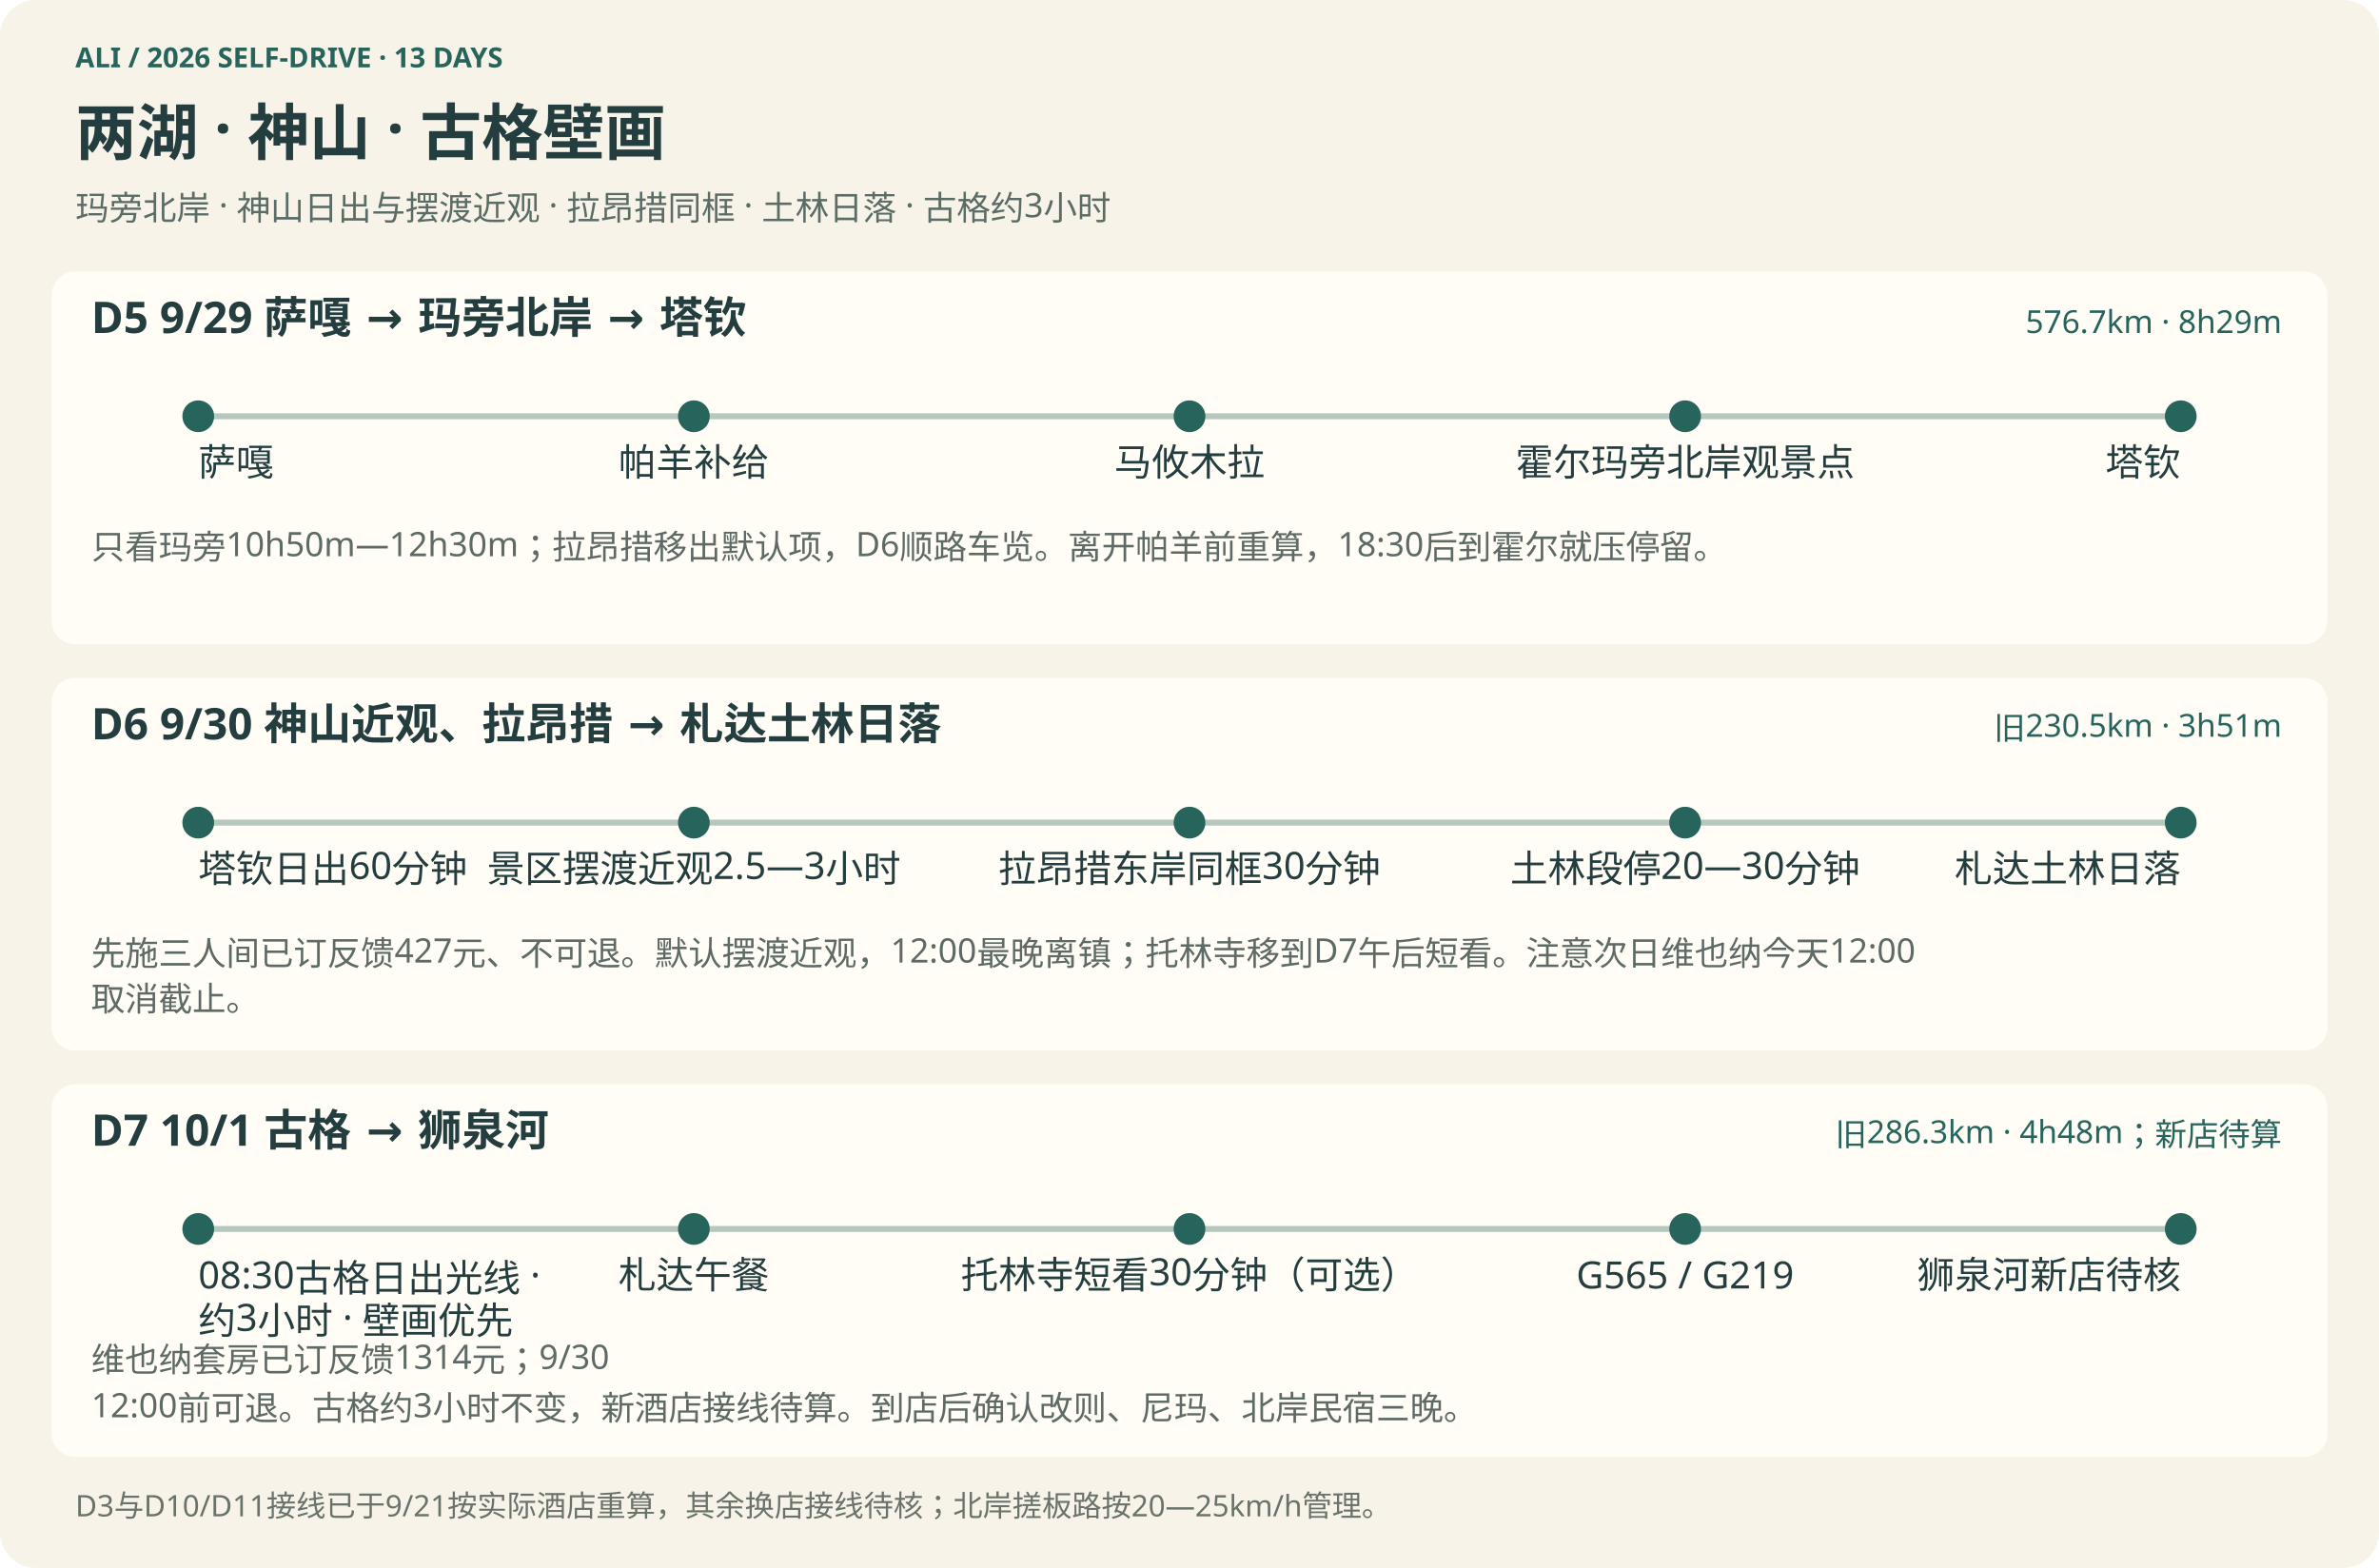
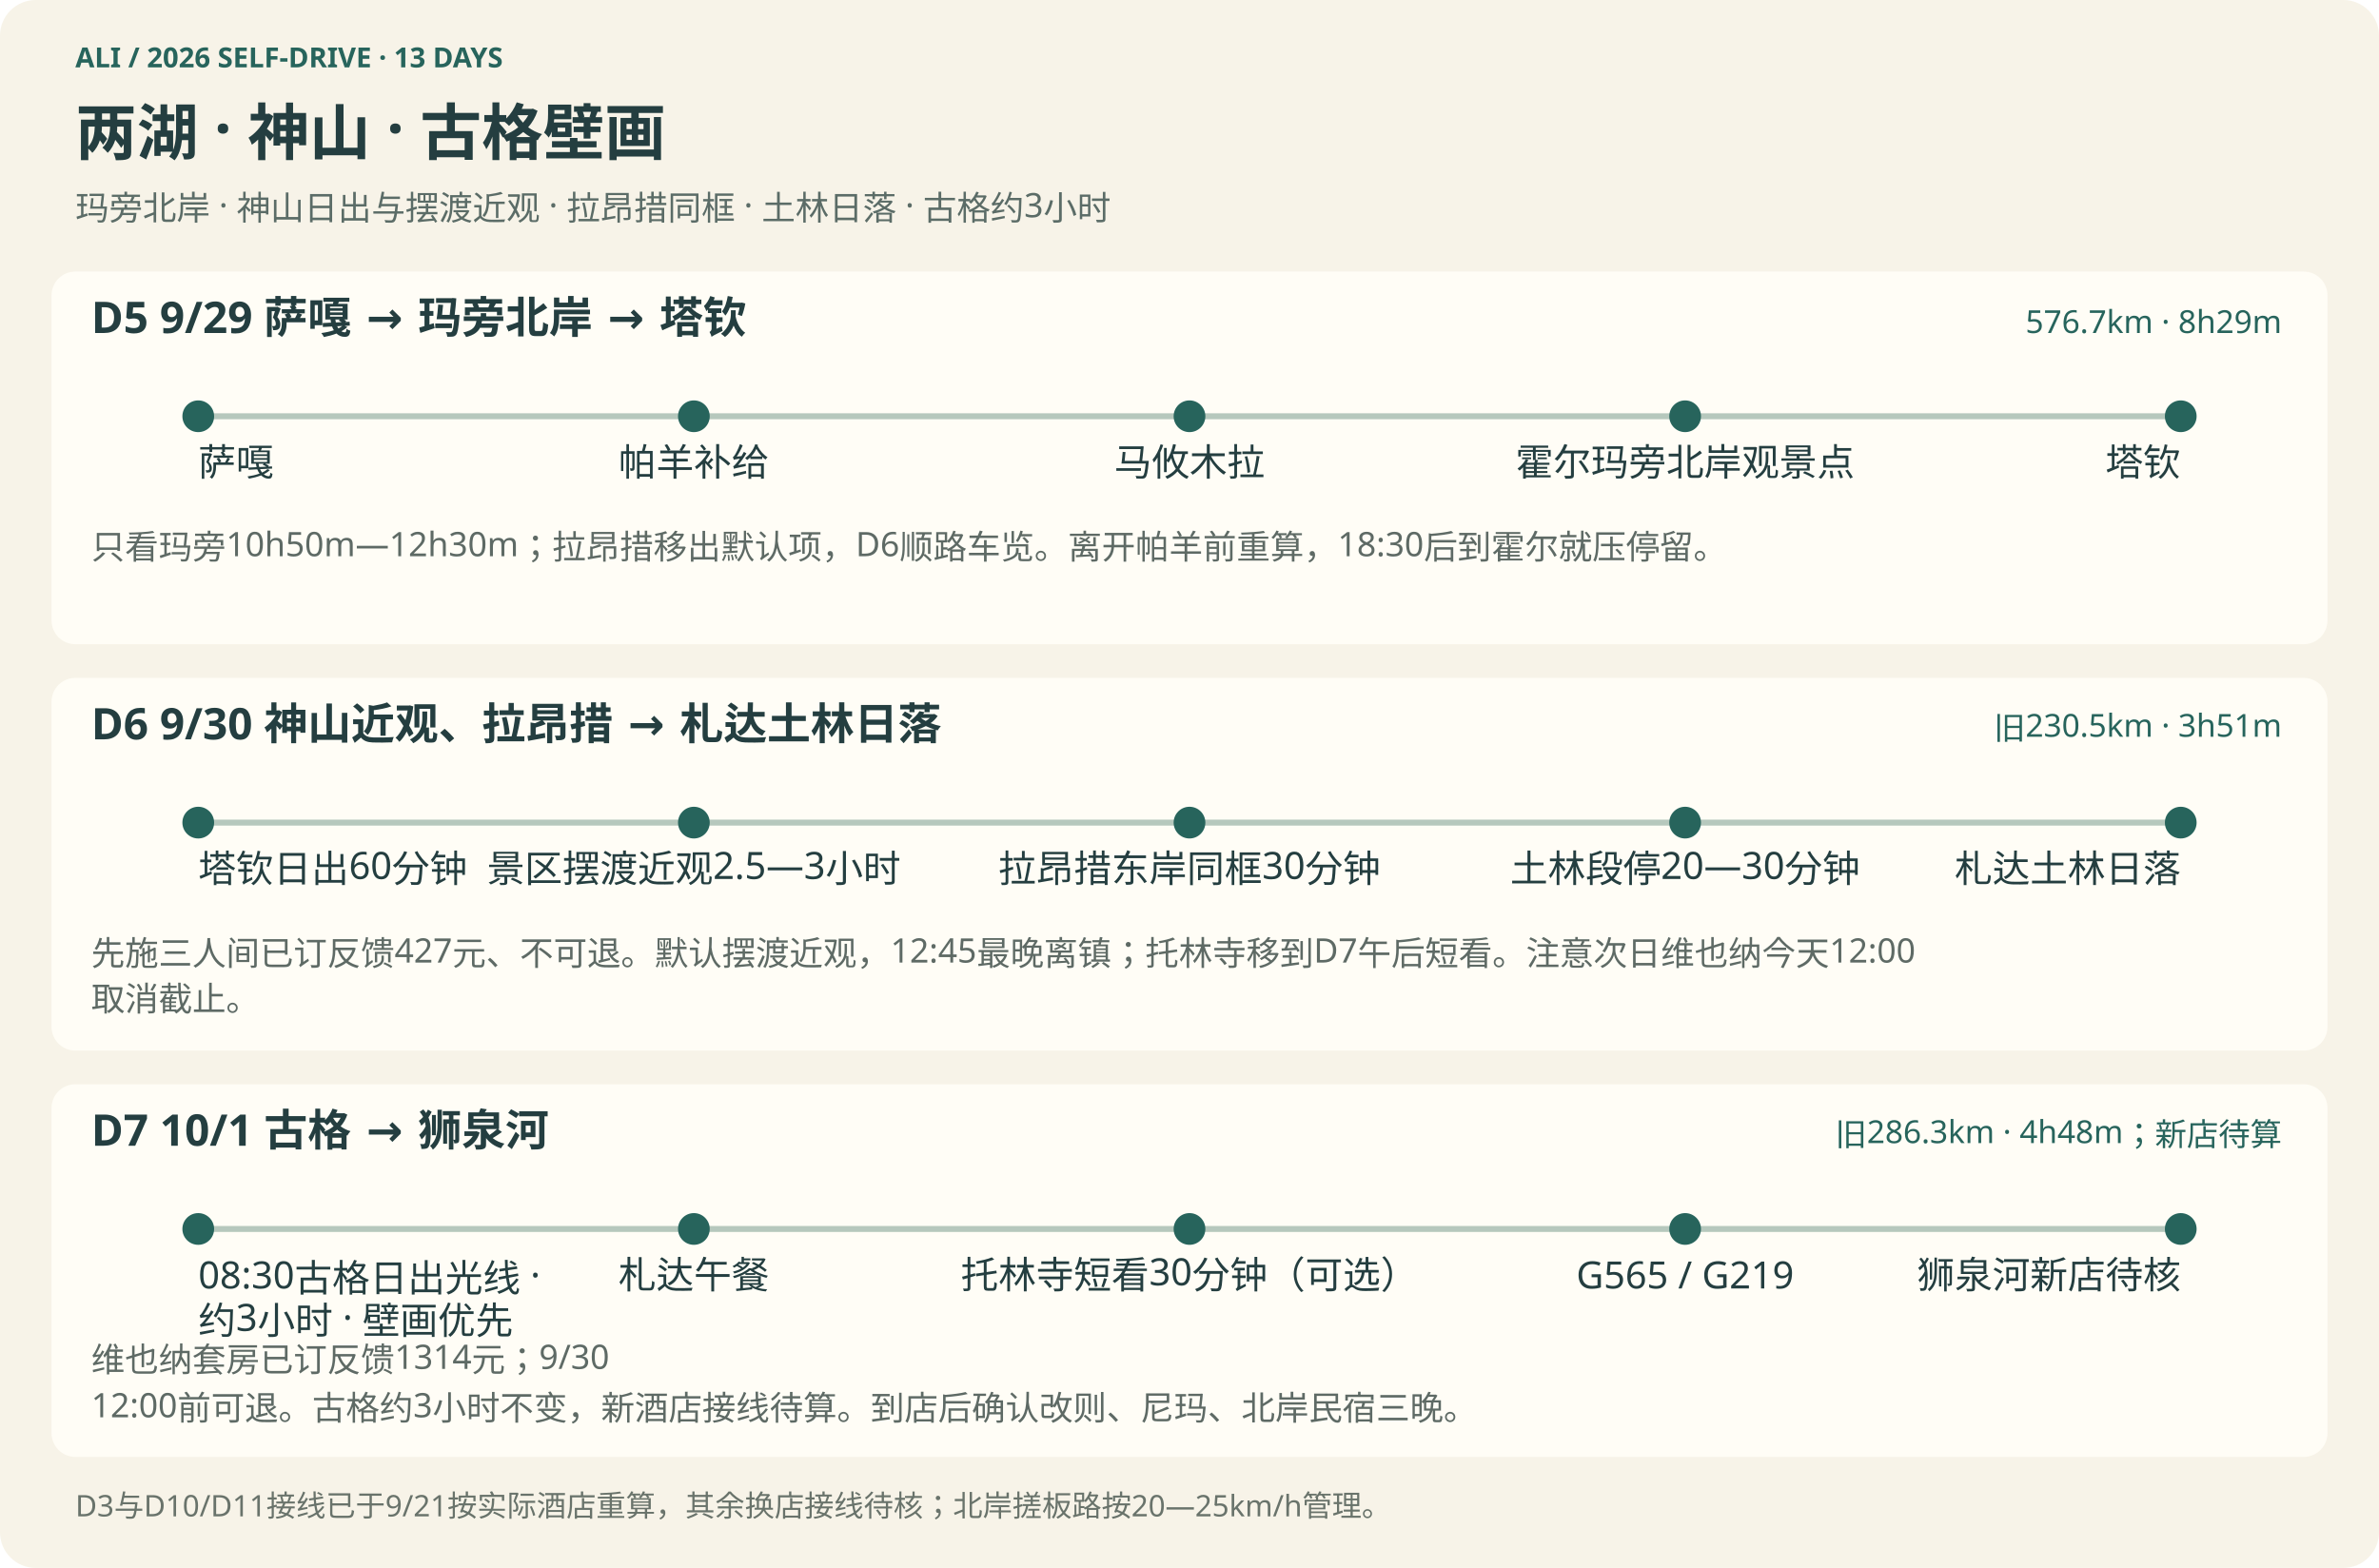
<svg xmlns="http://www.w3.org/2000/svg" viewBox="0 0 1200 791" class="ali-route-map" role="img">
  <g font-family="PingFang SC,Microsoft YaHei,sans-serif">
    <rect width="1200" height="791" rx="18" fill="#f7f3e8" />
    <text x="38.0" y="34.0" font-size="14" fill="#27645c" text-anchor="start" font-weight="600">ALI / 2026     SELF-DRIVE · 13 DAYS</text>
    <text x="38.0" y="78.0" font-size="31" fill="#243e40" text-anchor="start" font-weight="700">两湖 · 神山 · 古格壁画</text>
    <text x="38.0" y="111.0" font-size="17" fill="#5b6c67" text-anchor="start" font-weight="400">玛旁北岸 · 神山日出与摆渡近观 · 拉昂措同框 · 土林日落 · 古格约3小时</text>
    <rect x="26" y="137" width="1148" height="188" rx="12" fill="#fffdf6" />
    <text x="46.0" y="168.0" font-size="22" fill="#243e40" text-anchor="start" font-weight="600">D5  9/29  萨嘎 → 玛旁北岸 → 塔钦</text>
    <text x="1151.0" y="168.0" font-size="16" fill="#27645c" text-anchor="end" font-weight="400">576.7km · 8h29m</text>
    <g data-layer="route-a">
      <line x1="100" y1="210" x2="1100" y2="210" stroke="#b6c8bd" stroke-width="3" />
    </g>
    <g data-layer="sights-core">
      <g class="point tier-1" data-point-id="d5-stop-0" data-title="萨嘎" data-summary="只看玛旁10h50m—12h30m；拉昂措移出默认项，D6顺路车览。离开帕羊前重算，18:30后到霍尔就压停留。" data-day-a="D5" data-kind="viewpoint" data-tier="1" data-action="core" data-status="documented" data-route-scope="A" data-elevation="" data-cost-basis="导航核查日期见日卡；点位与连线不是停车、准入或飞行许可。">
        <circle class="point-symbol" cx="100.0" cy="210" r="8" fill="#27645c" />
        <text x="100.0" y="240.0" font-size="19" fill="#243e40" text-anchor="start" font-weight="500">萨嘎</text>
      </g>
      <g class="point tier-1" data-point-id="d5-stop-1" data-title="帕羊补给" data-summary="只看玛旁10h50m—12h30m；拉昂措移出默认项，D6顺路车览。离开帕羊前重算，18:30后到霍尔就压停留。" data-day-a="D5" data-kind="viewpoint" data-tier="1" data-action="core" data-status="documented" data-route-scope="A" data-elevation="" data-cost-basis="导航核查日期见日卡；点位与连线不是停车、准入或飞行许可。">
        <circle class="point-symbol" cx="350.0" cy="210" r="8" fill="#27645c" />
        <text x="350.0" y="240.0" font-size="19" fill="#243e40" text-anchor="middle" font-weight="500">帕羊补给</text>
      </g>
      <g class="point tier-1" data-point-id="d5-stop-2" data-title="马攸木拉" data-summary="只看玛旁10h50m—12h30m；拉昂措移出默认项，D6顺路车览。离开帕羊前重算，18:30后到霍尔就压停留。" data-day-a="D5" data-kind="viewpoint" data-tier="1" data-action="core" data-status="documented" data-route-scope="A" data-elevation="" data-cost-basis="导航核查日期见日卡；点位与连线不是停车、准入或飞行许可。">
        <circle class="point-symbol" cx="600.0" cy="210" r="8" fill="#27645c" />
        <text x="600.0" y="240.0" font-size="19" fill="#243e40" text-anchor="middle" font-weight="500">马攸木拉</text>
      </g>
      <g class="point tier-1" data-point-id="d5-stop-3" data-title="霍尔玛旁北岸观景点" data-summary="只看玛旁10h50m—12h30m；拉昂措移出默认项，D6顺路车览。离开帕羊前重算，18:30后到霍尔就压停留。" data-day-a="D5" data-kind="viewpoint" data-tier="1" data-action="core" data-status="documented" data-route-scope="A" data-elevation="" data-cost-basis="导航核查日期见日卡；点位与连线不是停车、准入或飞行许可。">
        <circle class="point-symbol" cx="850.0" cy="210" r="8" fill="#27645c" />
        <text x="850.0" y="240.0" font-size="19" fill="#243e40" text-anchor="middle" font-weight="500">霍尔玛旁北岸观景点</text>
      </g>
      <g class="point tier-1" data-point-id="d5-stop-4" data-title="塔钦" data-summary="只看玛旁10h50m—12h30m；拉昂措移出默认项，D6顺路车览。离开帕羊前重算，18:30后到霍尔就压停留。" data-day-a="D5" data-kind="viewpoint" data-tier="1" data-action="core" data-status="documented" data-route-scope="A" data-elevation="" data-cost-basis="导航核查日期见日卡；点位与连线不是停车、准入或飞行许可。">
        <circle class="point-symbol" cx="1100.0" cy="210" r="8" fill="#27645c" />
        <text x="1100.0" y="240.0" font-size="19" fill="#243e40" text-anchor="end" font-weight="500">塔钦</text>
      </g>
    </g>
    <text x="46.0" y="282.0" font-size="17" fill="#5e6a65" text-anchor="start" font-weight="400">只看玛旁10h50m—12h30m；拉昂措移出默认项，D6顺路车览。离开帕羊前重算，18:30后到霍尔就压停留。</text>
    <rect x="26" y="342" width="1148" height="188" rx="12" fill="#fffdf6" />
    <text x="46.0" y="373.0" font-size="22" fill="#243e40" text-anchor="start" font-weight="600">D6  9/30  神山近观、拉昂措 → 札达土林日落</text>
    <text x="1151.0" y="373.0" font-size="16" fill="#27645c" text-anchor="end" font-weight="400">旧230.5km · 3h51m</text>
    <g data-layer="route-a">
      <line x1="100" y1="415" x2="1100" y2="415" stroke="#b6c8bd" stroke-width="3" />
    </g>
    <g data-layer="sights-core">
-       <g class="point tier-1" data-point-id="d6-stop-0" data-title="塔钦日出60分钟" data-summary="先施三人间已订反馈427元、不可退。默认摆渡近观，12:00最晚离镇；托林寺移到D7午后短看。注意次日维也纳今天12:00取消截止。" data-day-a="D6" data-kind="viewpoint" data-tier="1" data-action="core" data-status="documented" data-route-scope="A" data-elevation="" data-cost-basis="导航核查日期见日卡；点位与连线不是停车、准入或飞行许可。">
+       <g class="point tier-1" data-point-id="d6-stop-0" data-title="塔钦日出60分钟" data-summary="先施三人间已订反馈427元、不可退。默认摆渡近观，12:45最晚离镇；托林寺移到D7午后短看。注意次日维也纳今天12:00取消截止。" data-day-a="D6" data-kind="viewpoint" data-tier="1" data-action="core" data-status="documented" data-route-scope="A" data-elevation="" data-cost-basis="导航核查日期见日卡；点位与连线不是停车、准入或飞行许可。">
        <circle class="point-symbol" cx="100.0" cy="415" r="8" fill="#27645c" />
        <text x="100.0" y="445.0" font-size="19" fill="#243e40" text-anchor="start" font-weight="500">塔钦日出60分钟</text>
      </g>
-       <g class="point tier-1" data-point-id="d6-stop-1" data-title="景区摆渡近观2.5—3小时" data-summary="先施三人间已订反馈427元、不可退。默认摆渡近观，12:00最晚离镇；托林寺移到D7午后短看。注意次日维也纳今天12:00取消截止。" data-day-a="D6" data-kind="viewpoint" data-tier="1" data-action="core" data-status="documented" data-route-scope="A" data-elevation="" data-cost-basis="导航核查日期见日卡；点位与连线不是停车、准入或飞行许可。">
+       <g class="point tier-1" data-point-id="d6-stop-1" data-title="景区摆渡近观2.5—3小时" data-summary="先施三人间已订反馈427元、不可退。默认摆渡近观，12:45最晚离镇；托林寺移到D7午后短看。注意次日维也纳今天12:00取消截止。" data-day-a="D6" data-kind="viewpoint" data-tier="1" data-action="core" data-status="documented" data-route-scope="A" data-elevation="" data-cost-basis="导航核查日期见日卡；点位与连线不是停车、准入或飞行许可。">
        <circle class="point-symbol" cx="350.0" cy="415" r="8" fill="#27645c" />
        <text x="350.0" y="445.0" font-size="19" fill="#243e40" text-anchor="middle" font-weight="500">景区摆渡近观2.5—3小时</text>
      </g>
-       <g class="point tier-1" data-point-id="d6-stop-2" data-title="拉昂措东岸同框30分钟" data-summary="先施三人间已订反馈427元、不可退。默认摆渡近观，12:00最晚离镇；托林寺移到D7午后短看。注意次日维也纳今天12:00取消截止。" data-day-a="D6" data-kind="viewpoint" data-tier="1" data-action="core" data-status="documented" data-route-scope="A" data-elevation="" data-cost-basis="导航核查日期见日卡；点位与连线不是停车、准入或飞行许可。">
+       <g class="point tier-1" data-point-id="d6-stop-2" data-title="拉昂措东岸同框30分钟" data-summary="先施三人间已订反馈427元、不可退。默认摆渡近观，12:45最晚离镇；托林寺移到D7午后短看。注意次日维也纳今天12:00取消截止。" data-day-a="D6" data-kind="viewpoint" data-tier="1" data-action="core" data-status="documented" data-route-scope="A" data-elevation="" data-cost-basis="导航核查日期见日卡；点位与连线不是停车、准入或飞行许可。">
        <circle class="point-symbol" cx="600.0" cy="415" r="8" fill="#27645c" />
        <text x="600.0" y="445.0" font-size="19" fill="#243e40" text-anchor="middle" font-weight="500">拉昂措东岸同框30分钟</text>
      </g>
-       <g class="point tier-1" data-point-id="d6-stop-3" data-title="土林段停20—30分钟" data-summary="先施三人间已订反馈427元、不可退。默认摆渡近观，12:00最晚离镇；托林寺移到D7午后短看。注意次日维也纳今天12:00取消截止。" data-day-a="D6" data-kind="viewpoint" data-tier="1" data-action="core" data-status="documented" data-route-scope="A" data-elevation="" data-cost-basis="导航核查日期见日卡；点位与连线不是停车、准入或飞行许可。">
+       <g class="point tier-1" data-point-id="d6-stop-3" data-title="土林段停20—30分钟" data-summary="先施三人间已订反馈427元、不可退。默认摆渡近观，12:45最晚离镇；托林寺移到D7午后短看。注意次日维也纳今天12:00取消截止。" data-day-a="D6" data-kind="viewpoint" data-tier="1" data-action="core" data-status="documented" data-route-scope="A" data-elevation="" data-cost-basis="导航核查日期见日卡；点位与连线不是停车、准入或飞行许可。">
        <circle class="point-symbol" cx="850.0" cy="415" r="8" fill="#27645c" />
        <text x="850.0" y="445.0" font-size="19" fill="#243e40" text-anchor="middle" font-weight="500">土林段停20—30分钟</text>
      </g>
-       <g class="point tier-1" data-point-id="d6-stop-4" data-title="札达土林日落" data-summary="先施三人间已订反馈427元、不可退。默认摆渡近观，12:00最晚离镇；托林寺移到D7午后短看。注意次日维也纳今天12:00取消截止。" data-day-a="D6" data-kind="viewpoint" data-tier="1" data-action="core" data-status="documented" data-route-scope="A" data-elevation="" data-cost-basis="导航核查日期见日卡；点位与连线不是停车、准入或飞行许可。">
+       <g class="point tier-1" data-point-id="d6-stop-4" data-title="札达土林日落" data-summary="先施三人间已订反馈427元、不可退。默认摆渡近观，12:45最晚离镇；托林寺移到D7午后短看。注意次日维也纳今天12:00取消截止。" data-day-a="D6" data-kind="viewpoint" data-tier="1" data-action="core" data-status="documented" data-route-scope="A" data-elevation="" data-cost-basis="导航核查日期见日卡；点位与连线不是停车、准入或飞行许可。">
        <circle class="point-symbol" cx="1100.0" cy="415" r="8" fill="#27645c" />
        <text x="1100.0" y="445.0" font-size="19" fill="#243e40" text-anchor="end" font-weight="500">札达土林日落</text>
      </g>
    </g>
-     <text x="46.0" y="487.0" font-size="17" fill="#5e6a65" text-anchor="start" font-weight="400">先施三人间已订反馈427元、不可退。默认摆渡近观，12:00最晚离镇；托林寺移到D7午后短看。注意次日维也纳今天12:00</text>
+     <text x="46.0" y="487.0" font-size="17" fill="#5e6a65" text-anchor="start" font-weight="400">先施三人间已订反馈427元、不可退。默认摆渡近观，12:45最晚离镇；托林寺移到D7午后短看。注意次日维也纳今天12:00</text>
    <text x="46.0" y="510.0" font-size="17" fill="#5e6a65" text-anchor="start" font-weight="400">取消截止。</text>
    <rect x="26" y="547" width="1148" height="188" rx="12" fill="#fffdf6" />
    <text x="46.0" y="578.0" font-size="22" fill="#243e40" text-anchor="start" font-weight="600">D7  10/1  古格 → 狮泉河</text>
    <text x="1151.0" y="578.0" font-size="16" fill="#27645c" text-anchor="end" font-weight="400">旧286.3km · 4h48m；新店待算</text>
    <g data-layer="route-a">
      <line x1="100" y1="620" x2="1100" y2="620" stroke="#b6c8bd" stroke-width="3" />
    </g>
    <g data-layer="sights-core">
      <g class="point tier-1" data-point-id="d7-stop-0" data-title="08:30古格日出光线 · 约3小时 · 壁画优先" data-summary="维也纳套房已订反馈1314元；9/30 12:00前可退。古格约3小时不变，新酒店接线待算。到店后确认改则、尼玛、北岸民宿三晚。" data-day-a="D7" data-kind="viewpoint" data-tier="1" data-action="core" data-status="documented" data-route-scope="A" data-elevation="" data-cost-basis="导航核查日期见日卡；点位与连线不是停车、准入或飞行许可。">
        <circle class="point-symbol" cx="100.0" cy="620" r="8" fill="#27645c" />
        <text x="100.0" y="650.0" font-size="19" fill="#243e40" text-anchor="start" font-weight="500">08:30古格日出光线 ·</text>
        <text x="100.0" y="673.0" font-size="19" fill="#243e40" text-anchor="start" font-weight="500">约3小时 · 壁画优先</text>
      </g>
      <g class="point tier-1" data-point-id="d7-stop-1" data-title="札达午餐" data-summary="维也纳套房已订反馈1314元；9/30 12:00前可退。古格约3小时不变，新酒店接线待算。到店后确认改则、尼玛、北岸民宿三晚。" data-day-a="D7" data-kind="viewpoint" data-tier="1" data-action="core" data-status="documented" data-route-scope="A" data-elevation="" data-cost-basis="导航核查日期见日卡；点位与连线不是停车、准入或飞行许可。">
        <circle class="point-symbol" cx="350.0" cy="620" r="8" fill="#27645c" />
        <text x="350.0" y="650.0" font-size="19" fill="#243e40" text-anchor="middle" font-weight="500">札达午餐</text>
      </g>
      <g class="point tier-1" data-point-id="d7-stop-2" data-title="托林寺短看30分钟（可选）" data-summary="维也纳套房已订反馈1314元；9/30 12:00前可退。古格约3小时不变，新酒店接线待算。到店后确认改则、尼玛、北岸民宿三晚。" data-day-a="D7" data-kind="viewpoint" data-tier="1" data-action="core" data-status="documented" data-route-scope="A" data-elevation="" data-cost-basis="导航核查日期见日卡；点位与连线不是停车、准入或飞行许可。">
        <circle class="point-symbol" cx="600.0" cy="620" r="8" fill="#27645c" />
        <text x="600.0" y="650.0" font-size="19" fill="#243e40" text-anchor="middle" font-weight="500">托林寺短看30分钟（可选）</text>
      </g>
      <g class="point tier-1" data-point-id="d7-stop-3" data-title="G565 / G219" data-summary="维也纳套房已订反馈1314元；9/30 12:00前可退。古格约3小时不变，新酒店接线待算。到店后确认改则、尼玛、北岸民宿三晚。" data-day-a="D7" data-kind="viewpoint" data-tier="1" data-action="core" data-status="documented" data-route-scope="A" data-elevation="" data-cost-basis="导航核查日期见日卡；点位与连线不是停车、准入或飞行许可。">
        <circle class="point-symbol" cx="850.0" cy="620" r="8" fill="#27645c" />
        <text x="850.0" y="650.0" font-size="19" fill="#243e40" text-anchor="middle" font-weight="500">G565 / G219</text>
      </g>
      <g class="point tier-1" data-point-id="d7-stop-4" data-title="狮泉河新店待核" data-summary="维也纳套房已订反馈1314元；9/30 12:00前可退。古格约3小时不变，新酒店接线待算。到店后确认改则、尼玛、北岸民宿三晚。" data-day-a="D7" data-kind="viewpoint" data-tier="1" data-action="core" data-status="documented" data-route-scope="A" data-elevation="" data-cost-basis="导航核查日期见日卡；点位与连线不是停车、准入或飞行许可。">
        <circle class="point-symbol" cx="1100.0" cy="620" r="8" fill="#27645c" />
        <text x="1100.0" y="650.0" font-size="19" fill="#243e40" text-anchor="end" font-weight="500">狮泉河新店待核</text>
      </g>
    </g>
    <text x="46.0" y="692.0" font-size="17" fill="#5e6a65" text-anchor="start" font-weight="400">维也纳套房已订反馈1314元；9/30</text>
    <text x="46.0" y="715.0" font-size="17" fill="#5e6a65" text-anchor="start" font-weight="400">12:00前可退。古格约3小时不变，新酒店接线待算。到店后确认改则、尼玛、北岸民宿三晚。</text>
    <text x="38.0" y="765.0" font-size="15" fill="#69736b" text-anchor="start" font-weight="400">D3与D10/D11接线已于9/21按实际酒店重算，其余换店接线待核；北岸搓板路按20—25km/h管理。</text>
    <g data-layer="route-a" />
    <g data-layer="route-b" />
    <g data-layer="route-common" />
    <g data-layer="lodging" />
    <g data-layer="sights-core" />
    <g data-layer="sights-secondary" />
    <g data-layer="passes" />
    <g data-layer="places" />
    <g data-layer="culture" />
    <g data-layer="water-landforms" />
    <g data-layer="context-landmarks" />
    <g data-layer="alternatives" />
  </g>
</svg>
